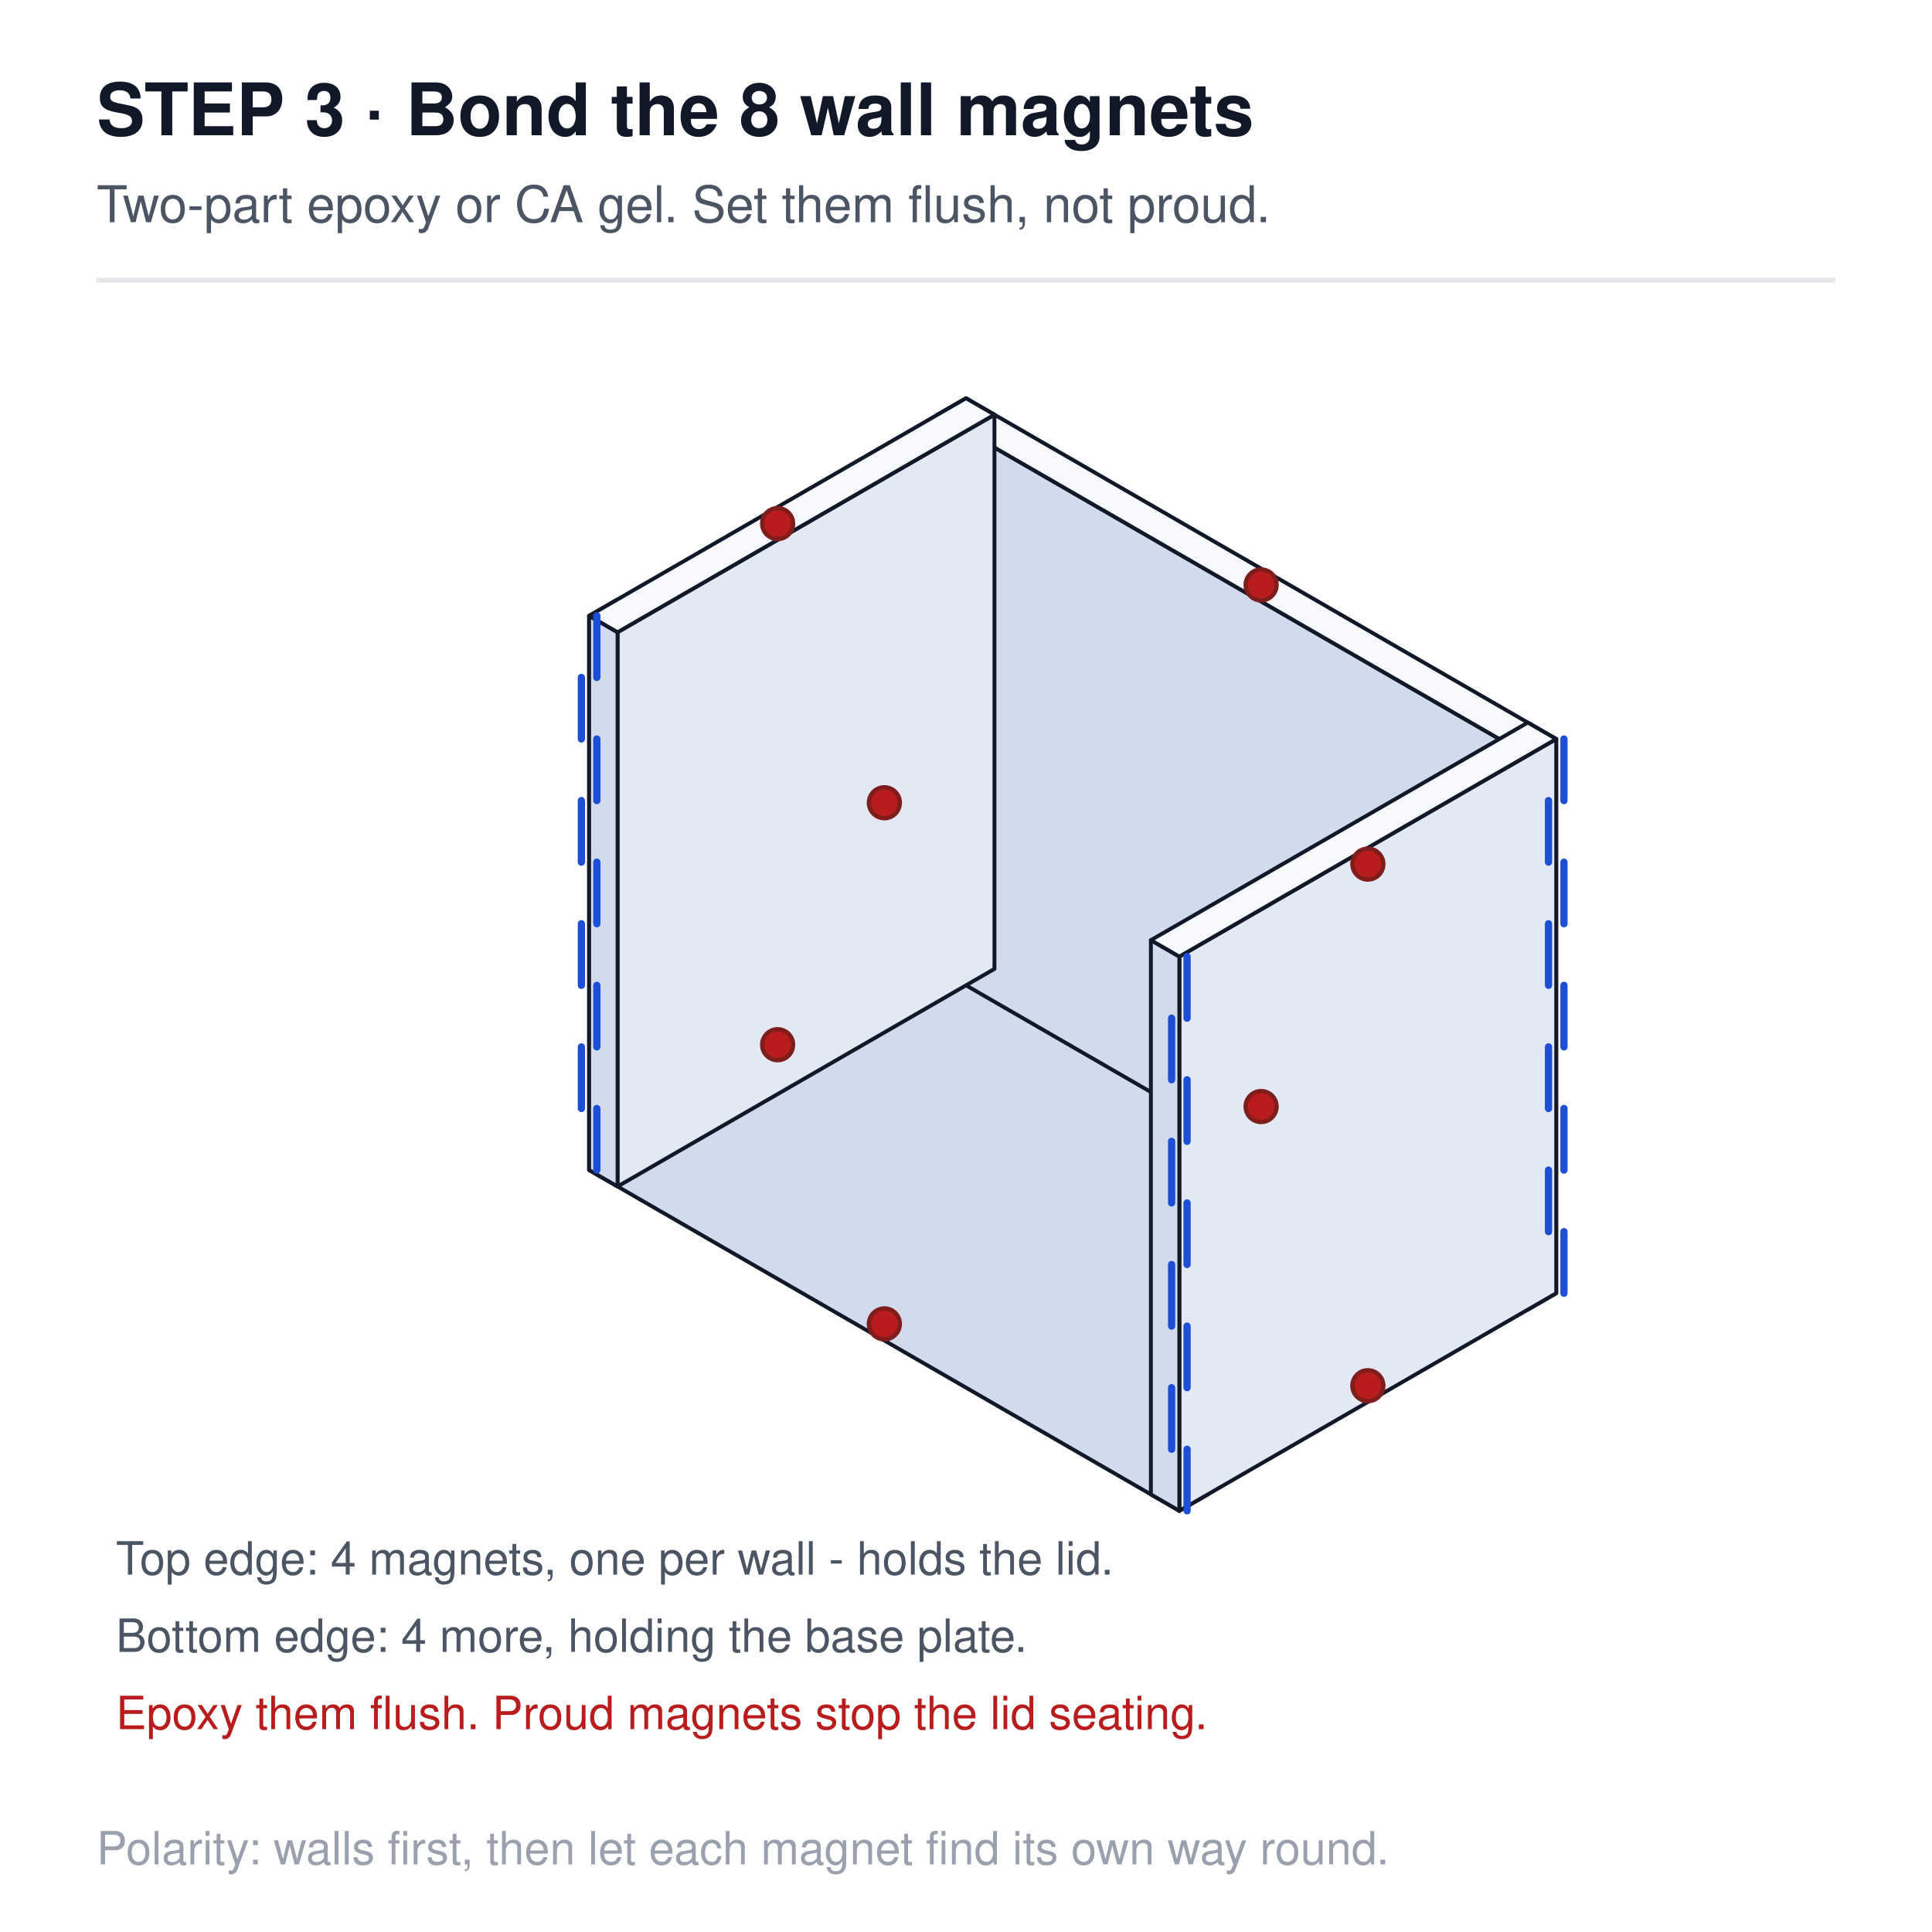
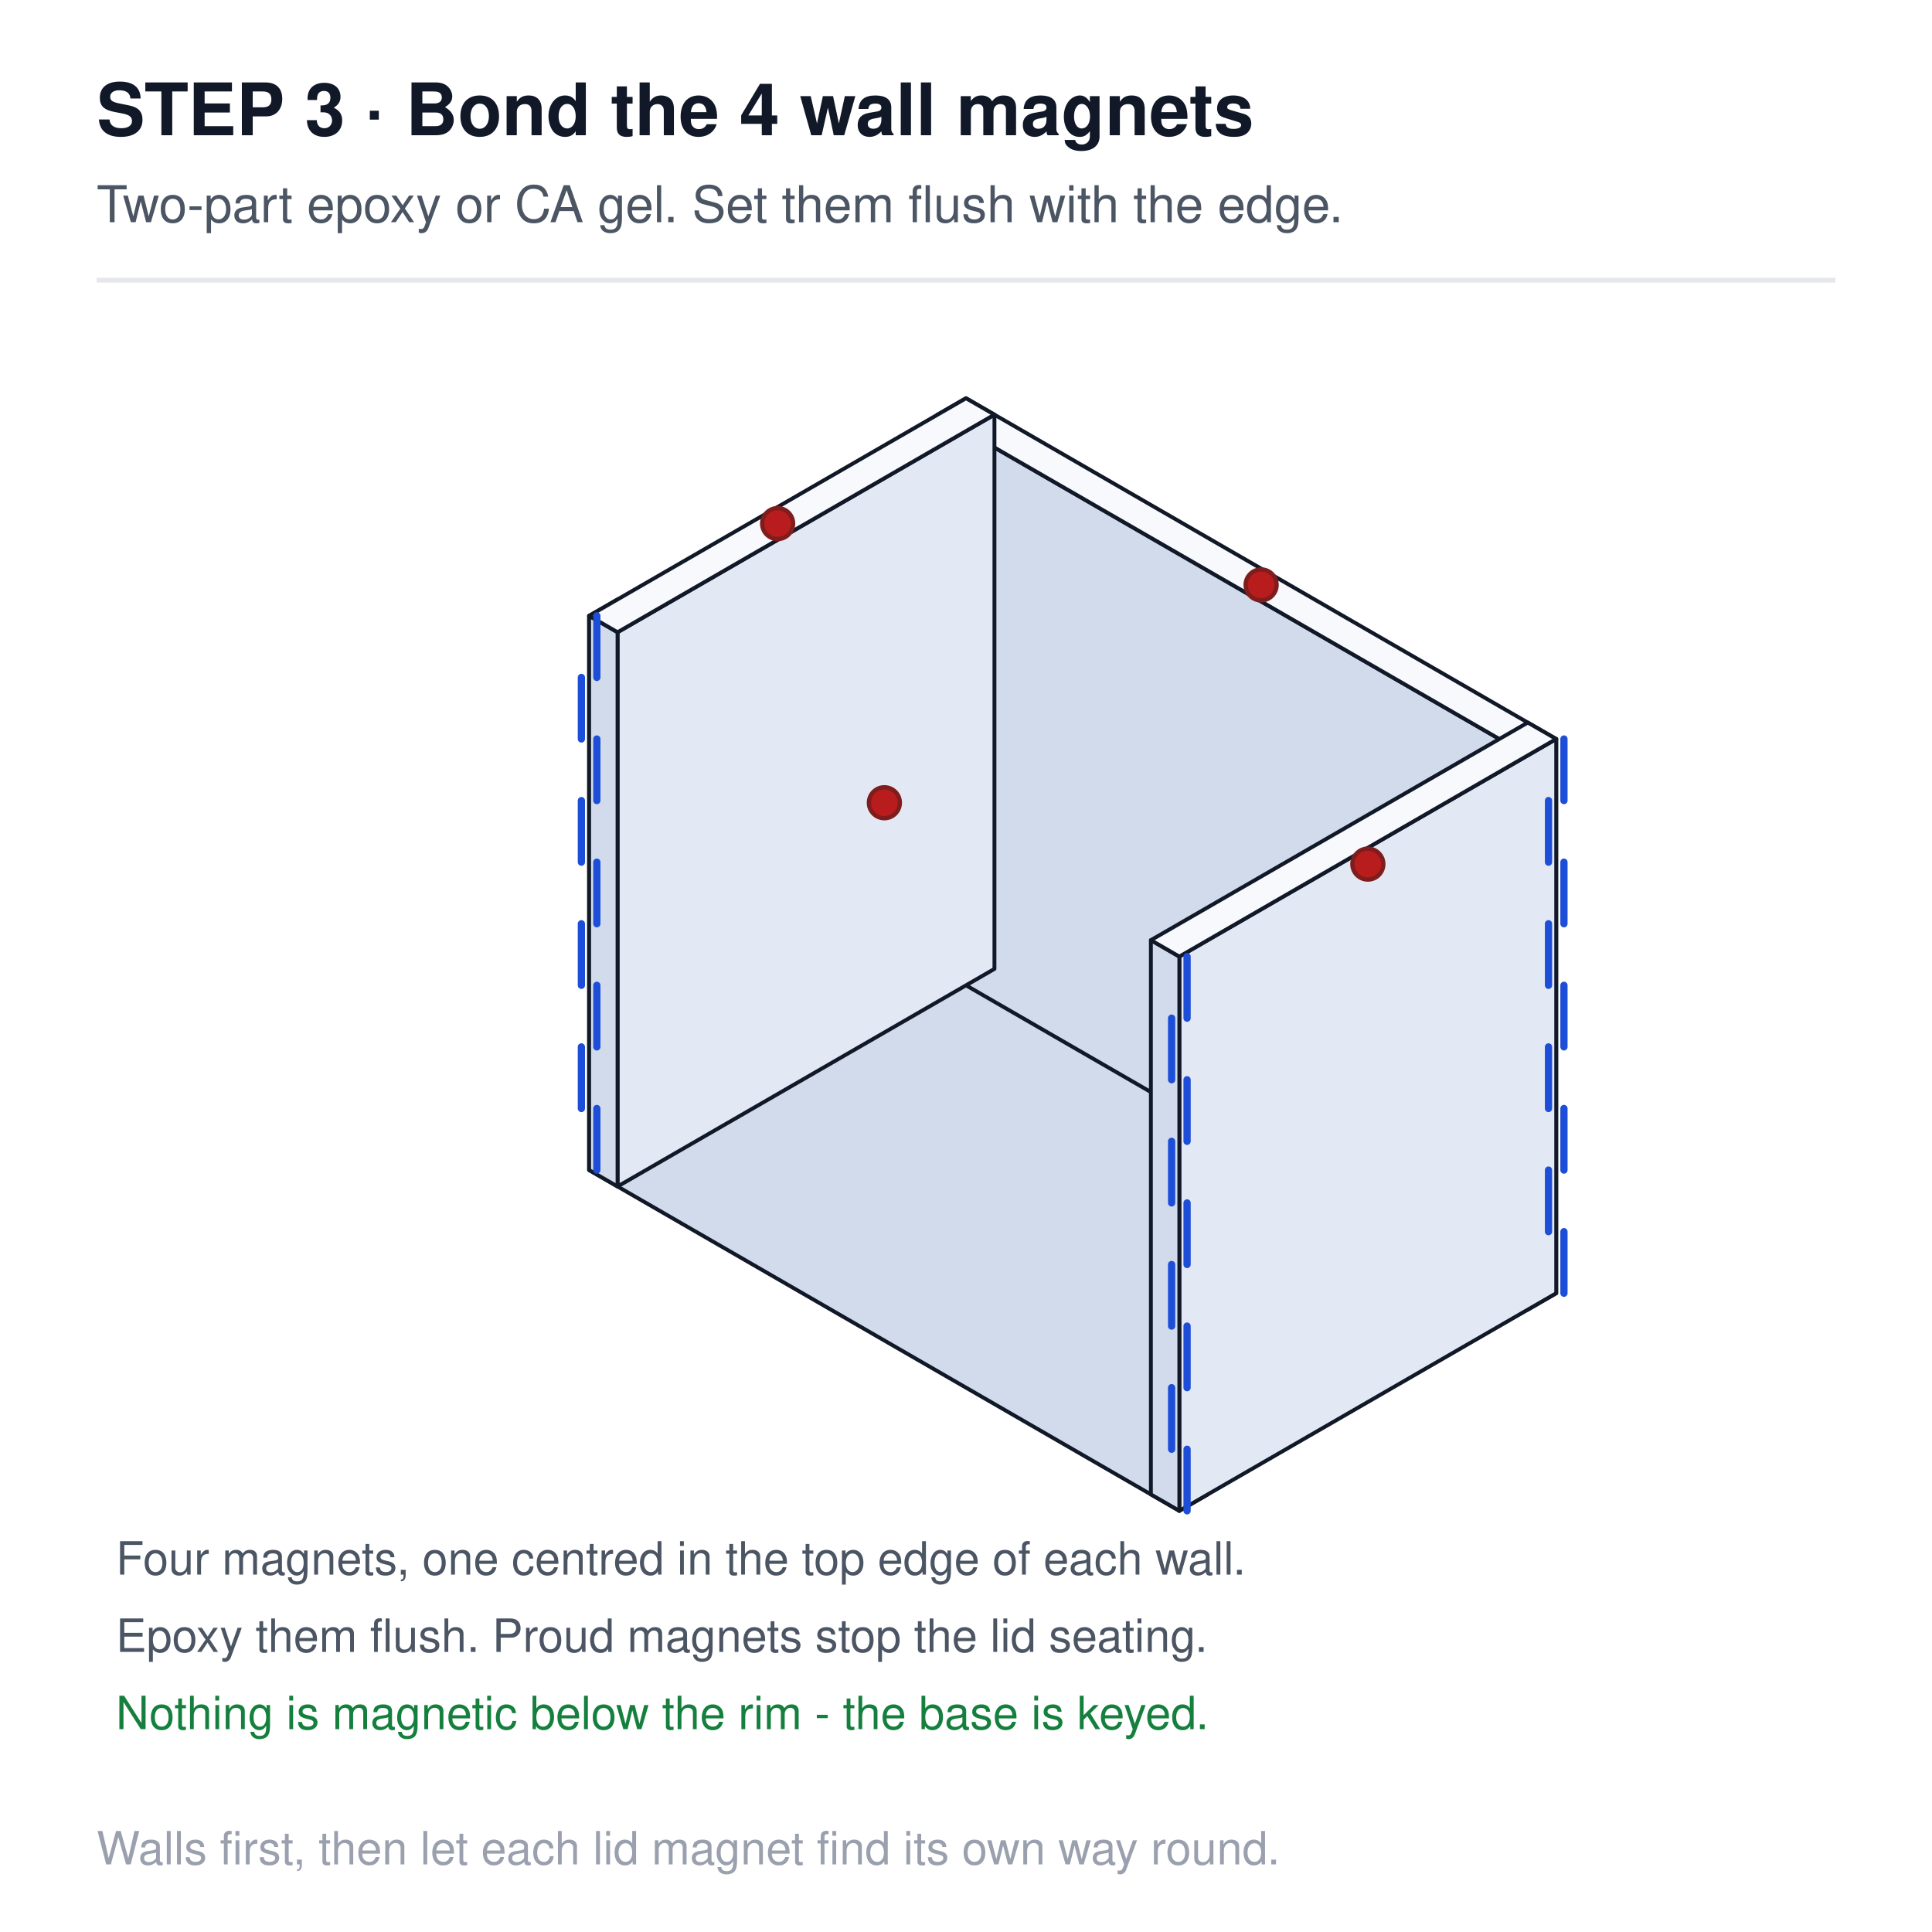
<svg xmlns="http://www.w3.org/2000/svg" width="400" height="400" viewBox="0 0 400 400" font-family="Helvetica, Arial, sans-serif">
  <rect width="400" height="400" fill="#ffffff" />
-   <text x="20" y="28" font-size="15" fill="#111827" text-anchor="start" font-weight="bold">STEP 3 · Bond the 8 wall magnets</text>
-   <text x="20" y="46" font-size="10.5" fill="#4b5563" text-anchor="start" font-weight="normal">Two-part epoxy or CA gel. Set them flush, not proud.</text>
+   <text x="20" y="28" font-size="15" fill="#111827" text-anchor="start" font-weight="bold">STEP 3 · Bond the 4 wall magnets</text>
+   <text x="20" y="46" font-size="10.5" fill="#4b5563" text-anchor="start" font-weight="normal">Two-part epoxy or CA gel. Set them flush with the edge.</text>
  <line x1="20" y1="58" x2="380" y2="58" stroke="#e5e7eb" />
  <polygon points="250.06,309.40 244.17,312.80 244.17,198.05 250.06,194.65" fill="#e3e9f4" stroke="#111827" stroke-width="0.8" stroke-linejoin="round" />
  <polygon points="121.97,242.25 244.17,312.80 244.17,198.05 121.97,127.50" fill="#d2dbec" stroke="#111827" stroke-width="0.8" stroke-linejoin="round" />
  <polygon points="127.86,124.10 250.06,194.65 244.17,198.05 121.97,127.50" fill="#f7f9fd" stroke="#111827" stroke-width="0.8" stroke-linejoin="round" />
  <polygon points="322.20,267.75 316.31,271.15 316.31,156.40 322.20,153.00" fill="#e3e9f4" stroke="#111827" stroke-width="0.8" stroke-linejoin="round" />
  <polygon points="194.11,200.60 316.31,271.15 316.31,156.40 194.11,85.85" fill="#d2dbec" stroke="#111827" stroke-width="0.8" stroke-linejoin="round" />
  <polygon points="200.00,82.45 322.20,153.00 316.31,156.40 194.11,85.85" fill="#f7f9fd" stroke="#111827" stroke-width="0.8" stroke-linejoin="round" />
  <polygon points="205.89,200.60 127.86,245.65 127.86,130.90 205.89,85.85" fill="#e3e9f4" stroke="#111827" stroke-width="0.8" stroke-linejoin="round" />
  <polygon points="121.97,242.25 127.86,245.65 127.86,130.90 121.97,127.50" fill="#d2dbec" stroke="#111827" stroke-width="0.8" stroke-linejoin="round" />
  <polygon points="200.00,82.45 205.89,85.85 127.86,130.90 121.97,127.50" fill="#f7f9fd" stroke="#111827" stroke-width="0.8" stroke-linejoin="round" />
  <polygon points="322.20,267.75 244.17,312.80 244.17,198.05 322.20,153.00" fill="#e3e9f4" stroke="#111827" stroke-width="0.8" stroke-linejoin="round" />
  <polygon points="238.28,309.40 244.17,312.80 244.17,198.05 238.28,194.65" fill="#d2dbec" stroke="#111827" stroke-width="0.8" stroke-linejoin="round" />
  <polygon points="316.31,149.60 322.20,153.00 244.17,198.05 238.28,194.65" fill="#f7f9fd" stroke="#111827" stroke-width="0.8" stroke-linejoin="round" />
  <line x1="245.77" y1="312.80" x2="245.77" y2="300.05" stroke="#1d4ed8" stroke-width="1.5" stroke-linecap="round" />
  <line x1="242.57" y1="300.05" x2="242.57" y2="287.30" stroke="#1d4ed8" stroke-width="1.5" stroke-linecap="round" />
  <line x1="245.77" y1="287.30" x2="245.77" y2="274.55" stroke="#1d4ed8" stroke-width="1.5" stroke-linecap="round" />
  <line x1="242.57" y1="274.55" x2="242.57" y2="261.80" stroke="#1d4ed8" stroke-width="1.5" stroke-linecap="round" />
  <line x1="245.77" y1="261.80" x2="245.77" y2="249.05" stroke="#1d4ed8" stroke-width="1.5" stroke-linecap="round" />
  <line x1="242.57" y1="249.05" x2="242.57" y2="236.30" stroke="#1d4ed8" stroke-width="1.5" stroke-linecap="round" />
  <line x1="245.77" y1="236.30" x2="245.77" y2="223.55" stroke="#1d4ed8" stroke-width="1.5" stroke-linecap="round" />
  <line x1="242.57" y1="223.55" x2="242.57" y2="210.80" stroke="#1d4ed8" stroke-width="1.5" stroke-linecap="round" />
  <line x1="245.77" y1="210.80" x2="245.77" y2="198.05" stroke="#1d4ed8" stroke-width="1.5" stroke-linecap="round" />
  <line x1="323.80" y1="267.75" x2="323.80" y2="255.00" stroke="#1d4ed8" stroke-width="1.5" stroke-linecap="round" />
  <line x1="320.60" y1="255.00" x2="320.60" y2="242.25" stroke="#1d4ed8" stroke-width="1.5" stroke-linecap="round" />
  <line x1="323.80" y1="242.25" x2="323.80" y2="229.50" stroke="#1d4ed8" stroke-width="1.5" stroke-linecap="round" />
  <line x1="320.60" y1="229.50" x2="320.60" y2="216.75" stroke="#1d4ed8" stroke-width="1.5" stroke-linecap="round" />
  <line x1="323.80" y1="216.75" x2="323.80" y2="204.00" stroke="#1d4ed8" stroke-width="1.5" stroke-linecap="round" />
  <line x1="320.60" y1="204.00" x2="320.60" y2="191.25" stroke="#1d4ed8" stroke-width="1.5" stroke-linecap="round" />
  <line x1="323.80" y1="191.25" x2="323.80" y2="178.50" stroke="#1d4ed8" stroke-width="1.5" stroke-linecap="round" />
  <line x1="320.60" y1="178.50" x2="320.60" y2="165.75" stroke="#1d4ed8" stroke-width="1.5" stroke-linecap="round" />
  <line x1="323.80" y1="165.75" x2="323.80" y2="153.00" stroke="#1d4ed8" stroke-width="1.5" stroke-linecap="round" />
  <line x1="123.57" y1="242.25" x2="123.57" y2="229.50" stroke="#1d4ed8" stroke-width="1.5" stroke-linecap="round" />
  <line x1="120.37" y1="229.50" x2="120.37" y2="216.75" stroke="#1d4ed8" stroke-width="1.5" stroke-linecap="round" />
  <line x1="123.57" y1="216.75" x2="123.57" y2="204.00" stroke="#1d4ed8" stroke-width="1.5" stroke-linecap="round" />
  <line x1="120.37" y1="204.00" x2="120.37" y2="191.25" stroke="#1d4ed8" stroke-width="1.5" stroke-linecap="round" />
  <line x1="123.57" y1="191.25" x2="123.57" y2="178.50" stroke="#1d4ed8" stroke-width="1.5" stroke-linecap="round" />
  <line x1="120.37" y1="178.50" x2="120.37" y2="165.75" stroke="#1d4ed8" stroke-width="1.5" stroke-linecap="round" />
  <line x1="123.57" y1="165.75" x2="123.57" y2="153.00" stroke="#1d4ed8" stroke-width="1.5" stroke-linecap="round" />
  <line x1="120.37" y1="153.00" x2="120.37" y2="140.25" stroke="#1d4ed8" stroke-width="1.5" stroke-linecap="round" />
  <line x1="123.57" y1="140.25" x2="123.57" y2="127.50" stroke="#1d4ed8" stroke-width="1.5" stroke-linecap="round" />
  <circle cx="261.1" cy="121.1" r="3.2" fill="#b91c1c" stroke="#7f1d1d" stroke-width="0.9" />
-   <circle cx="261.1" cy="229.1" r="3.2" fill="#b91c1c" stroke="#7f1d1d" stroke-width="0.9" />
  <circle cx="183.1" cy="166.2" r="3.2" fill="#b91c1c" stroke="#7f1d1d" stroke-width="0.9" />
-   <circle cx="183.1" cy="274.1" r="3.2" fill="#b91c1c" stroke="#7f1d1d" stroke-width="0.9" />
  <circle cx="161.0" cy="108.4" r="3.2" fill="#b91c1c" stroke="#7f1d1d" stroke-width="0.9" />
-   <circle cx="161.0" cy="216.3" r="3.2" fill="#b91c1c" stroke="#7f1d1d" stroke-width="0.9" />
  <circle cx="283.2" cy="178.9" r="3.2" fill="#b91c1c" stroke="#7f1d1d" stroke-width="0.9" />
-   <circle cx="283.2" cy="286.9" r="3.2" fill="#b91c1c" stroke="#7f1d1d" stroke-width="0.9" />
-   <text x="24" y="326" font-size="9.5" fill="#4b5563" text-anchor="start" font-weight="normal">Top edge: 4 magnets, one per wall - holds the lid.</text>
-   <text x="24" y="342" font-size="9.5" fill="#4b5563" text-anchor="start" font-weight="normal">Bottom edge: 4 more, holding the base plate.</text>
-   <text x="24" y="358" font-size="9.5" fill="#b91c1c" text-anchor="start" font-weight="normal">Epoxy them flush. Proud magnets stop the lid seating.</text>
-   <text x="20" y="386" font-size="9.5" fill="#9aa0ae" text-anchor="start" font-weight="normal">Polarity: walls first, then let each magnet find its own way round.</text>
+   <text x="24" y="326" font-size="9.5" fill="#4b5563" text-anchor="start" font-weight="normal">Four magnets, one centred in the top edge of each wall.</text>
+   <text x="24" y="342" font-size="9.5" fill="#4b5563" text-anchor="start" font-weight="normal">Epoxy them flush. Proud magnets stop the lid seating.</text>
+   <text x="24" y="358" font-size="9.5" fill="#15803d" text-anchor="start" font-weight="normal">Nothing is magnetic below the rim - the base is keyed.</text>
+   <text x="20" y="386" font-size="9.5" fill="#9aa0ae" text-anchor="start" font-weight="normal">Walls first, then let each lid magnet find its own way round.</text>
</svg>
